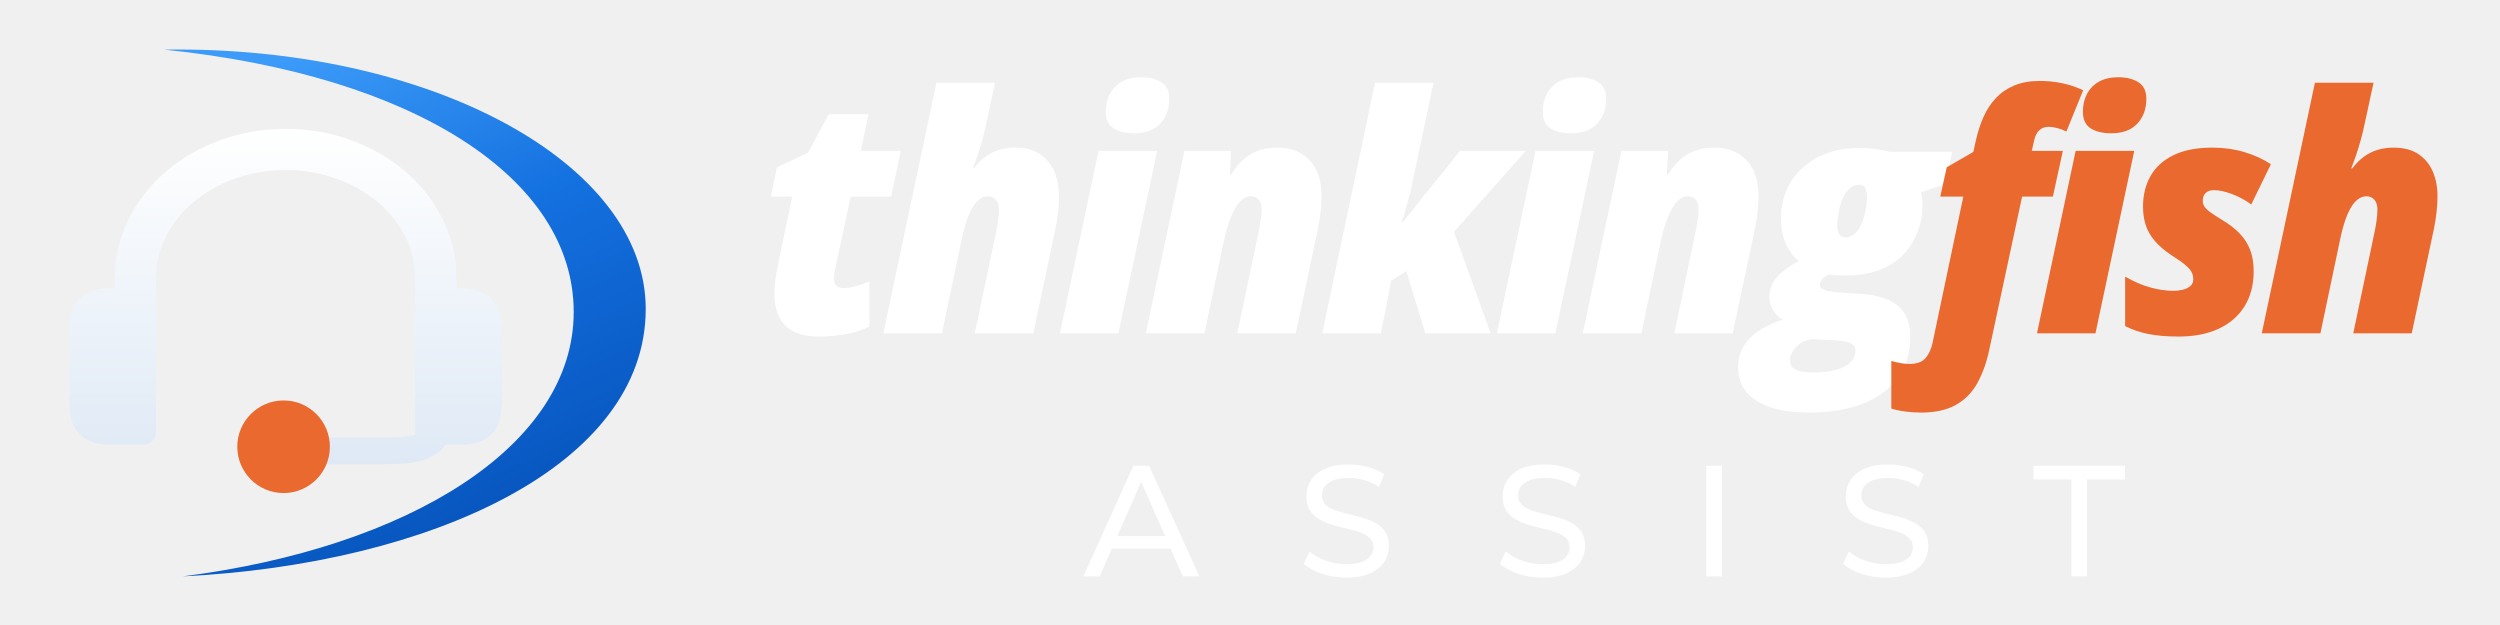
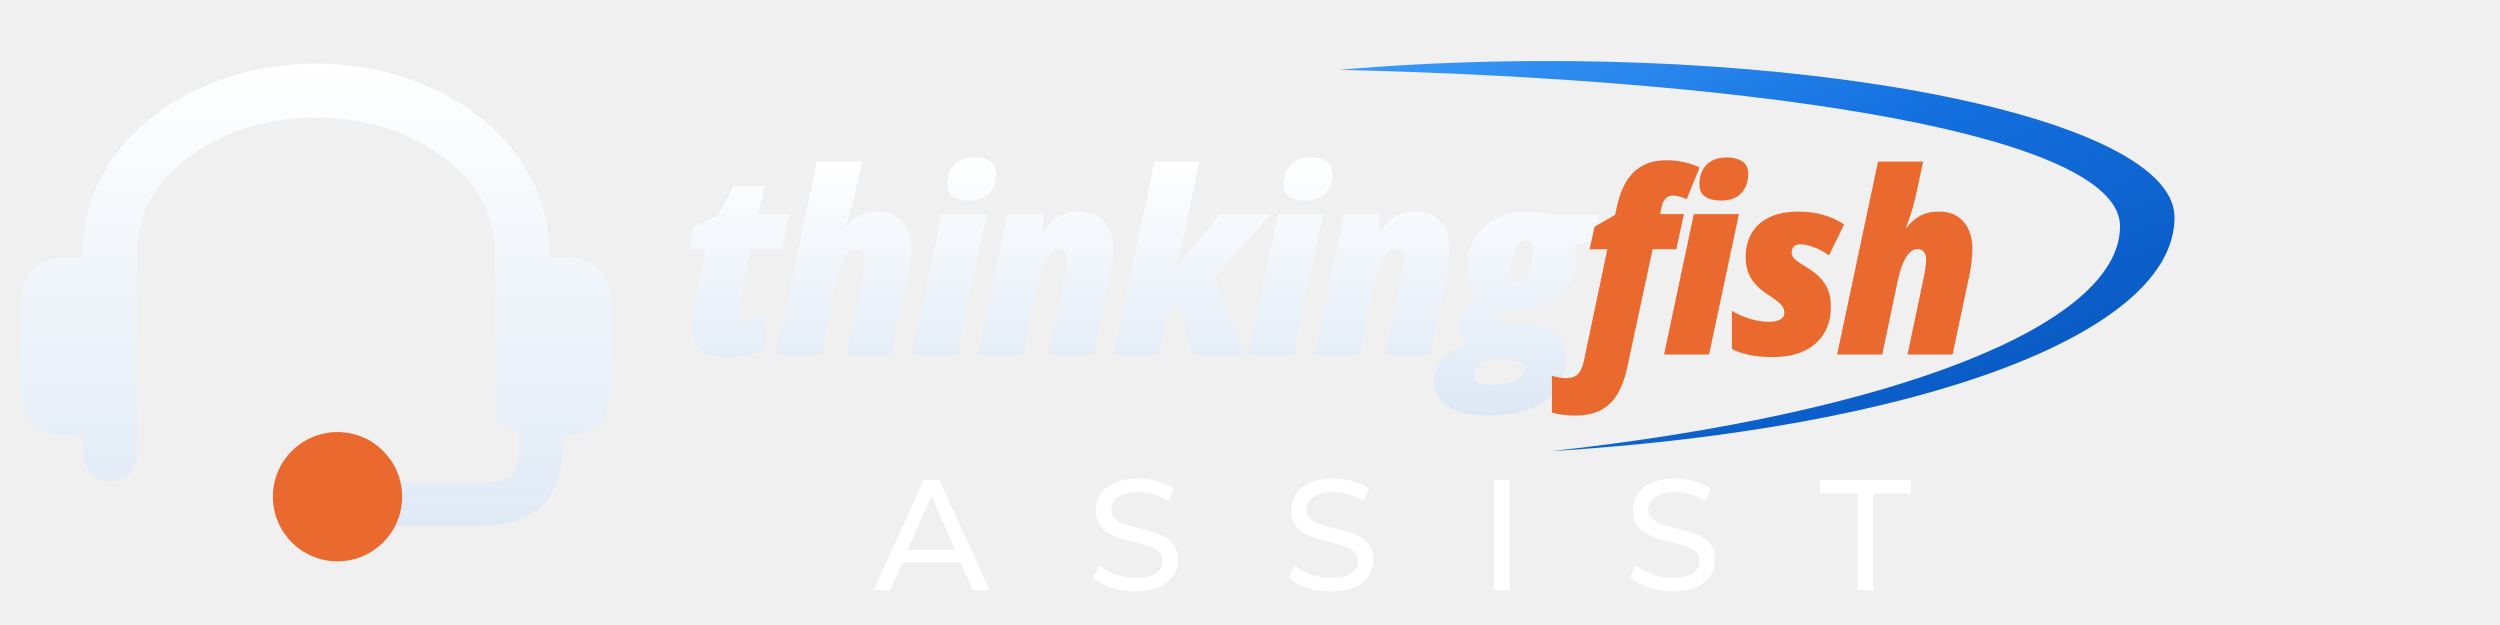
<svg xmlns="http://www.w3.org/2000/svg" viewBox="0 0 720 180" width="720" height="180">
  <defs>
-     <linearGradient id="khs" x1="0" y1="217" x2="0" y2="560" gradientUnits="userSpaceOnUse">
+     <linearGradient id="khs" x1="0" y1="188" x2="0" y2="660" gradientUnits="userSpaceOnUse">
      <stop offset="0" stop-color="#FFFFFF" />
      <stop offset="1" stop-color="#DDE8F5" />
    </linearGradient>
-     <linearGradient id="ksw" x1="0.3" y1="0" x2="0.7" y2="1">
+     <linearGradient id="ksw" x1="0" y1="0" x2="1" y2="1">
      <stop offset="0" stop-color="#3C9BF8" />
      <stop offset="0.4" stop-color="#1471E0" />
      <stop offset="1" stop-color="#0550B8" />
    </linearGradient>
+     <linearGradient id="kwm" x1="0" y1="0" x2="0" y2="1">
+       <stop offset="0" stop-color="#FFFFFF" />
+       <stop offset="1" stop-color="#DDE8F5" />
+     </linearGradient>
  </defs>
-   <g transform="translate(-30.33 -27.19) scale(0.2963)">
-     <path d="M 262 140 C 520 136, 730 250, 730 392 C 730 545, 520 640, 280 652 C 500 624, 660 525, 660 395 C 660 265, 505 165, 262 140 Z" fill="url(#ksw)" />
-     <path d="M 234.0 504 V 362 A 146.0 125.0 0 0 1 526.0 362 V 504" fill="none" stroke="url(#khs)" stroke-width="40" />
-     <path d="M 210 372 H 240 Q 254 372 254 386 V 510 Q 254 524 240 524 H 210 Q 170 524 170 484 V 412 Q 170 372 210 372 Z" fill="url(#khs)" />
-     <path d="M 520 372 H 550 Q 590 372 590 412 V 484 Q 590 524 550 524 H 520 Q 506 524 506 510 V 386 Q 506 372 520 372 Z" fill="url(#khs)" />
-     <path d="M 535 476 C 535 526, 514 530, 476 530 L 390 530" fill="none" stroke="url(#khs)" stroke-width="26" stroke-linecap="round" />
-     <circle cx="378" cy="526" r="45" fill="#EA692E" />
+   <g transform="translate(-33.09 -39.98) scale(0.31022)">
+     <path d="M 209.0 551 V 360 A 191.0 147.0 0 0 1 591.0 360 V 503" fill="none" stroke="url(#khs)" stroke-width="50" stroke-linecap="round" />
+     <path d="M 170 368 H 203 Q 219 368 219 384 V 517 Q 219 533 203 533 H 170 Q 126 533 126 489 V 412 Q 126 368 170 368 Z" fill="url(#khs)" />
+     <path d="M 597 368 H 630 Q 674 368 674 412 V 489 Q 674 533 630 533 H 597 Q 581 533 581 517 V 384 Q 581 368 597 368 Z" fill="url(#khs)" />
+     <path d="M 609 493 V 539 C 609 587, 587 597, 549 597 L 440 597" fill="none" stroke="url(#khs)" stroke-width="40" stroke-linecap="round" stroke-linejoin="round" />
+     <circle cx="420" cy="590" r="60" fill="#EA692E" />
  </g>
-   <path d="M235.87 96.928Q229.283 96.928 226.152 93.773Q223.021 90.619 223.021 84.449Q223.021 82.64 223.322 80.367Q223.624 78.094 224.134 75.868L228.17 56.617H222.0L223.763 48.174L232.716 43.999L238.653 32.912H250.157L247.884 43.442H259.435L256.652 56.617H245.008L240.787 76.239Q240.555 77.306 240.37 78.373Q240.184 79.44 240.184 80.135Q240.184 81.666 240.903 82.316Q241.622 82.965 242.967 82.965Q244.313 82.965 246.307 82.455Q248.302 81.944 250.389 81.063V94.052Q247.56 95.49 243.756 96.209Q239.952 96.928 235.87 96.928ZM254.394 96.0 269.702 23.82H286.587L283.943 36.02Q283.525 38.061 282.899 40.311Q282.273 42.561 281.554 44.672Q280.835 46.782 280.139 48.499H280.464Q281.994 46.458 283.804 45.136Q285.613 43.814 287.723 43.164Q289.834 42.515 292.339 42.515Q296.699 42.515 299.483 44.37Q302.266 46.226 303.634 49.38Q305.003 52.535 305.003 56.477Q305.003 58.704 304.725 61.139Q304.446 63.575 303.982 65.848L297.581 96.0H280.742L286.819 67.1Q287.143 65.616 287.422 63.76Q287.7 61.905 287.7 60.281Q287.7 58.565 286.842 57.544Q285.984 56.524 284.499 56.524Q283.061 56.524 281.716 57.684Q280.371 58.843 279.165 61.534Q277.959 64.224 276.985 68.817L271.279 96.0ZM305.25 96.0 316.383 43.442H333.268L322.088 96.0ZM326.634 38.386Q322.923 38.386 320.697 36.948Q318.47 35.51 318.47 32.17Q318.47 29.341 319.63 27.091Q320.79 24.841 323.063 23.542Q325.336 22.243 328.676 22.243Q332.155 22.243 334.451 23.681Q336.747 25.119 336.747 28.459Q336.747 32.82 334.149 35.603Q331.552 38.386 326.634 38.386ZM329.989 96.0 341.122 43.442H354.575L354.204 50.308H354.528Q356.152 47.617 358.124 45.901Q360.095 44.185 362.461 43.35Q364.827 42.515 367.749 42.515Q371.831 42.515 374.684 44.185Q377.537 45.855 379.068 48.963Q380.598 52.071 380.598 56.431Q380.598 58.565 380.343 60.954Q380.088 63.343 379.578 65.848L373.176 96.0H356.338L362.414 67.1Q362.739 65.57 363.041 63.644Q363.342 61.719 363.342 60.281Q363.342 58.426 362.507 57.475Q361.672 56.524 360.281 56.524Q358.564 56.524 357.103 58.101Q355.642 59.678 354.459 62.624Q353.276 65.57 352.395 69.791L346.874 96.0ZM380.799 96.0 396.014 23.82H412.853L406.591 53.462Q406.219 55.179 405.709 57.081Q405.199 58.982 404.689 60.768Q404.178 62.554 403.668 63.946H403.993L420.507 43.442H439.433L418.744 66.776L429.321 96.0H410.487L405.013 78.094L400.699 80.831L397.684 96.0ZM431.098 96.0 442.231 43.442H459.117L447.937 96.0ZM452.483 38.386Q448.772 38.386 446.545 36.948Q444.319 35.51 444.319 32.17Q444.319 29.341 445.478 27.091Q446.638 24.841 448.911 23.542Q451.184 22.243 454.524 22.243Q458.003 22.243 460.299 23.681Q462.596 25.119 462.596 28.459Q462.596 32.82 459.998 35.603Q457.4 38.386 452.483 38.386ZM455.838 96.0 466.971 43.442H480.423L480.052 50.308H480.377Q482.001 47.617 483.972 45.901Q485.944 44.185 488.309 43.35Q490.675 42.515 493.598 42.515Q497.68 42.515 500.533 44.185Q503.385 45.855 504.916 48.963Q506.447 52.071 506.447 56.431Q506.447 58.565 506.192 60.954Q505.937 63.343 505.427 65.848L499.025 96.0H482.186L488.263 67.1Q488.588 65.57 488.889 63.644Q489.191 61.719 489.191 60.281Q489.191 58.426 488.356 57.475Q487.521 56.524 486.129 56.524Q484.413 56.524 482.952 58.101Q481.49 59.678 480.307 62.624Q479.125 65.57 478.243 69.791L472.723 96.0ZM520.889 118.823Q511.193 118.823 505.882 115.413Q500.571 112.004 500.571 105.881Q500.571 101.01 503.841 97.531Q507.111 94.052 513.466 92.057Q511.843 91.176 510.706 89.436Q509.57 87.697 509.57 85.516Q509.57 82.269 511.797 79.787Q514.023 77.306 518.059 75.125Q515.6 73.177 514.255 70.023Q512.91 66.868 512.91 63.018Q512.91 58.24 514.789 54.158Q516.667 50.076 520.286 47.432Q523.022 45.112 526.896 43.86Q530.769 42.607 535.454 42.607Q538.052 42.607 540.464 42.979Q542.876 43.35 544.314 43.721H562.22L560.318 52.998L553.267 55.364Q553.453 56.199 553.569 57.15Q553.685 58.101 553.685 59.214Q553.685 63.297 552.108 67.147Q550.53 70.997 547.794 73.641Q544.964 76.424 540.928 77.862Q536.892 79.3 531.882 79.347Q529.934 79.347 528.751 79.277Q527.568 79.208 526.78 79.068Q525.62 79.579 524.878 80.344Q524.136 81.109 524.136 82.13Q524.136 82.779 524.832 83.197Q525.342 83.522 526.409 83.777Q527.476 84.032 529.006 84.171L536.568 84.681Q541.206 85.099 544.222 86.56Q547.237 88.021 548.698 90.573Q550.159 93.124 550.159 96.835Q550.159 102.819 547.562 107.249Q544.964 111.679 540.279 114.416Q536.66 116.596 531.767 117.71Q526.873 118.823 520.889 118.823ZM522.141 107.272Q524.646 107.272 527.012 106.901Q529.378 106.53 531.094 105.649Q532.578 104.86 533.483 103.677Q534.387 102.494 534.387 100.871Q534.387 100.36 534.179 99.943Q533.97 99.525 533.552 99.247Q532.81 98.644 531.442 98.366Q530.073 98.087 528.218 97.995L522.141 97.67Q520.1 97.856 518.616 98.83Q517.131 99.804 516.319 101.149Q515.508 102.494 515.508 103.886Q515.508 105.649 517.154 106.46Q518.801 107.272 522.141 107.272ZM531.604 68.353Q533.181 68.353 534.434 67.077Q535.686 65.801 536.498 63.552Q537.31 61.302 537.588 58.472Q537.727 57.266 537.681 56.338Q537.635 55.411 537.403 54.761Q537.217 53.926 536.707 53.578Q536.197 53.23 535.362 53.23Q533.877 53.23 532.787 54.158Q531.697 55.086 530.955 56.617Q530.213 58.147 529.795 59.887Q529.378 61.627 529.238 63.204Q529.099 64.363 529.122 65.222Q529.146 66.08 529.378 66.729Q529.841 68.353 531.604 68.353Z" fill="#FFFFFF" />
-   <path d="M553.236 118.823Q551.056 118.823 548.736 118.521Q546.417 118.22 544.7 117.663V103.932Q545.814 104.303 547.275 104.559Q548.736 104.814 549.849 104.814Q553.097 104.814 554.535 103.167Q555.973 101.52 556.576 98.737L565.436 56.617H558.802L560.658 48.174L568.312 43.767L569.054 40.427Q569.889 36.716 571.281 33.608Q572.672 30.5 574.876 28.181Q577.079 25.861 580.187 24.586Q583.295 23.31 587.516 23.31Q590.856 23.31 594.08 24.006Q597.304 24.702 599.948 26.001L595.124 37.876Q593.918 37.273 592.55 36.902Q591.181 36.531 589.975 36.531Q588.305 36.531 587.285 37.551Q586.264 38.572 585.893 40.195L585.151 43.442H594.104L591.227 56.617H582.367L572.858 100.964Q571.698 106.345 569.448 110.38Q567.199 114.416 563.279 116.619Q559.359 118.823 553.236 118.823ZM586.65 96.0 597.783 43.442H614.668L603.489 96.0ZM608.035 38.386Q604.324 38.386 602.097 36.948Q599.87 35.51 599.87 32.17Q599.87 29.341 601.03 27.091Q602.19 24.841 604.463 23.542Q606.736 22.243 610.076 22.243Q613.555 22.243 615.851 23.681Q618.147 25.119 618.147 28.459Q618.147 32.82 615.55 35.603Q612.952 38.386 608.035 38.386ZM627.486 96.928Q622.337 96.928 618.672 96.186Q615.008 95.443 612.039 93.913V79.671Q615.75 81.805 619.252 82.779Q622.755 83.754 626.002 83.754Q627.208 83.754 628.507 83.475Q629.806 83.197 630.733 82.455Q631.661 81.713 631.661 80.414Q631.661 79.44 631.267 78.535Q630.872 77.63 629.527 76.447Q628.182 75.265 625.445 73.548Q622.383 71.507 620.551 69.35Q618.719 67.193 617.953 64.781Q617.188 62.369 617.188 59.493Q617.188 54.529 619.345 50.702Q621.502 46.875 625.955 44.695Q630.409 42.515 637.135 42.515Q642.006 42.515 646.273 43.767Q650.541 45.02 654.02 47.293L648.361 58.89Q645.856 57.034 642.841 55.898Q639.825 54.761 637.645 54.761Q636.114 54.761 635.256 55.55Q634.398 56.338 634.398 57.823Q634.398 58.704 634.862 59.47Q635.326 60.235 636.555 61.116Q637.784 61.998 639.964 63.343Q643.026 65.152 645.044 67.263Q647.062 69.373 648.059 72.017Q649.057 74.662 649.057 78.094Q649.057 83.939 646.459 88.16Q643.861 92.382 639.014 94.655Q634.166 96.928 627.486 96.928ZM651.391 96.0 666.699 23.82H683.584L680.94 36.02Q680.522 38.061 679.896 40.311Q679.27 42.561 678.551 44.672Q677.832 46.782 677.136 48.499H677.461Q678.992 46.458 680.801 45.136Q682.61 43.814 684.72 43.164Q686.831 42.515 689.336 42.515Q693.697 42.515 696.48 44.37Q699.263 46.226 700.632 49.38Q702 52.535 702 56.477Q702 58.704 701.722 61.139Q701.443 63.575 700.979 65.848L694.578 96.0H677.739L683.816 67.1Q684.141 65.616 684.419 63.76Q684.697 61.905 684.697 60.281Q684.697 58.565 683.839 57.544Q682.981 56.524 681.497 56.524Q680.059 56.524 678.713 57.684Q677.368 58.843 676.162 61.534Q674.956 64.224 673.982 68.817L668.276 96.0Z" fill="#EA692E" />
-   <path d="M312.0 166.0 326.433 134.129H330.941L345.419 166.0H340.639L327.754 136.678H329.575L316.69 166.0ZM318.147 158.032 319.376 154.39H337.315L338.635 158.032ZM387.672 166.364Q384.029 166.364 380.705 165.249Q377.382 164.133 375.469 162.358L377.154 158.806Q378.975 160.4 381.798 161.447Q384.621 162.494 387.672 162.494Q390.449 162.494 392.179 161.857Q393.909 161.219 394.729 160.104Q395.548 158.988 395.548 157.577Q395.548 155.938 394.478 154.936Q393.408 153.934 391.701 153.32Q389.994 152.705 387.945 152.25Q385.896 151.795 383.824 151.18Q381.753 150.565 380.045 149.609Q378.338 148.653 377.291 147.037Q376.243 145.42 376.243 142.871Q376.243 140.412 377.541 138.34Q378.839 136.269 381.548 135.017Q384.257 133.764 388.446 133.764Q391.223 133.764 393.955 134.493Q396.687 135.221 398.69 136.587L397.187 140.23Q395.139 138.864 392.862 138.249Q390.586 137.635 388.446 137.635Q385.759 137.635 384.029 138.317Q382.299 139 381.502 140.139Q380.705 141.277 380.705 142.688Q380.705 144.373 381.775 145.375Q382.845 146.376 384.553 146.968Q386.26 147.56 388.309 148.038Q390.358 148.516 392.43 149.108Q394.501 149.7 396.209 150.656Q397.916 151.612 398.963 153.206Q400.01 154.8 400.01 157.304Q400.01 159.717 398.69 161.788Q397.37 163.86 394.615 165.112Q391.86 166.364 387.672 166.364ZM444.175 166.364Q440.532 166.364 437.209 165.249Q433.885 164.133 431.973 162.358L433.657 158.806Q435.479 160.4 438.301 161.447Q441.124 162.494 444.175 162.494Q446.952 162.494 448.682 161.857Q450.413 161.219 451.232 160.104Q452.052 158.988 452.052 157.577Q452.052 155.938 450.982 154.936Q449.912 153.934 448.204 153.32Q446.497 152.705 444.448 152.25Q442.399 151.795 440.328 151.18Q438.256 150.565 436.548 149.609Q434.841 148.653 433.794 147.037Q432.747 145.42 432.747 142.871Q432.747 140.412 434.044 138.34Q435.342 136.269 438.051 135.017Q440.76 133.764 444.949 133.764Q447.726 133.764 450.458 134.493Q453.19 135.221 455.193 136.587L453.691 140.23Q451.642 138.864 449.365 138.249Q447.089 137.635 444.949 137.635Q442.263 137.635 440.532 138.317Q438.802 139 438.005 140.139Q437.209 141.277 437.209 142.688Q437.209 144.373 438.279 145.375Q439.349 146.376 441.056 146.968Q442.763 147.56 444.812 148.038Q446.861 148.516 448.933 149.108Q451.004 149.7 452.712 150.656Q454.419 151.612 455.466 153.206Q456.514 154.8 456.514 157.304Q456.514 159.717 455.193 161.788Q453.873 163.86 451.118 165.112Q448.364 166.364 444.175 166.364ZM491.39 166.0V134.129H495.943V166.0ZM543.021 166.364Q539.379 166.364 536.055 165.249Q532.732 164.133 530.819 162.358L532.504 158.806Q534.325 160.4 537.148 161.447Q539.971 162.494 543.021 162.494Q545.799 162.494 547.529 161.857Q549.259 161.219 550.079 160.104Q550.898 158.988 550.898 157.577Q550.898 155.938 549.828 154.936Q548.758 153.934 547.051 153.32Q545.343 152.705 543.295 152.25Q541.246 151.795 539.174 151.18Q537.102 150.565 535.395 149.609Q533.688 148.653 532.64 147.037Q531.593 145.42 531.593 142.871Q531.593 140.412 532.891 138.34Q534.188 136.269 536.898 135.017Q539.607 133.764 543.795 133.764Q546.573 133.764 549.305 134.493Q552.036 135.221 554.04 136.587L552.537 140.23Q550.488 138.864 548.212 138.249Q545.935 137.635 543.795 137.635Q541.109 137.635 539.379 138.317Q537.649 139 536.852 140.139Q536.055 141.277 536.055 142.688Q536.055 144.373 537.125 145.375Q538.195 146.376 539.903 146.968Q541.61 147.56 543.659 148.038Q545.708 148.516 547.779 149.108Q549.851 149.7 551.558 150.656Q553.266 151.612 554.313 153.206Q555.36 154.8 555.36 157.304Q555.36 159.717 554.04 161.788Q552.719 163.86 549.965 165.112Q547.21 166.364 543.021 166.364ZM596.565 166.0V138.09H585.638V134.129H612.0V138.09H601.073V166.0Z" fill="#FFFFFF" />
+   <g transform="translate(147.9 -266.4) scale(0.5062)">
+     <path d="M 470 566 C 700 546, 945 588, 945 650 C 945 716, 800 770, 590 783 C 782 762, 914 712, 914 655 C 914 604, 720 572, 470 566 Z" fill="url(#ksw)" />
+     <path d="M121.094 729.411Q111.076 729.411 106.314 724.614Q101.552 719.816 101.552 710.433Q101.552 707.682 102.011 704.225Q102.469 700.768 103.245 697.382L109.383 668.104H100.0L102.681 655.265L116.297 648.915L125.327 632.054H142.823L139.366 648.069H156.932L152.7 668.104H134.992L128.572 697.946Q128.219 699.569 127.937 701.192Q127.655 702.814 127.655 703.872Q127.655 706.201 128.748 707.188Q129.842 708.176 131.888 708.176Q133.934 708.176 136.967 707.4Q140.001 706.624 143.176 705.283V725.037Q138.872 727.224 133.087 728.317Q127.302 729.411 121.094 729.411ZM149.265 728.0 172.546 618.227H198.226L194.205 636.781Q193.57 639.885 192.617 643.307Q191.665 646.728 190.571 649.938Q189.478 653.148 188.42 655.759H188.913Q191.242 652.654 193.993 650.644Q196.744 648.633 199.954 647.645Q203.164 646.658 206.974 646.658Q213.605 646.658 217.838 649.48Q222.071 652.302 224.152 657.099Q226.233 661.896 226.233 667.893Q226.233 671.279 225.81 674.983Q225.387 678.687 224.681 682.144L214.946 728.0H189.337L198.579 684.048Q199.072 681.791 199.496 678.969Q199.919 676.147 199.919 673.678Q199.919 671.068 198.614 669.515Q197.309 667.963 195.051 667.963Q192.864 667.963 190.818 669.727Q188.772 671.491 186.938 675.583Q185.104 679.674 183.622 686.659L174.945 728.0ZM226.609 728.0 243.54 648.069H269.22L252.218 728.0ZM259.132 640.379Q253.488 640.379 250.101 638.192Q246.715 636.005 246.715 630.926Q246.715 626.622 248.479 623.2Q250.242 619.779 253.699 617.804Q257.156 615.828 262.236 615.828Q267.527 615.828 271.019 618.015Q274.511 620.202 274.511 625.282Q274.511 631.913 270.56 636.146Q266.61 640.379 259.132 640.379ZM264.234 728.0 281.165 648.069H301.624L301.06 658.51H301.554Q304.023 654.418 307.021 651.808Q310.019 649.198 313.617 647.928Q317.215 646.658 321.66 646.658Q327.868 646.658 332.207 649.198Q336.546 651.737 338.874 656.464Q341.202 661.191 341.202 667.822Q341.202 671.068 340.814 674.701Q340.426 678.334 339.65 682.144L329.914 728.0H304.305L313.547 684.048Q314.041 681.72 314.499 678.793Q314.958 675.865 314.958 673.678Q314.958 670.856 313.688 669.41Q312.418 667.963 310.302 667.963Q307.691 667.963 305.469 670.362Q303.247 672.761 301.448 677.24Q299.649 681.72 298.308 688.14L289.913 728.0ZM341.507 728.0 364.646 618.227H390.255L380.731 663.307Q380.167 665.917 379.391 668.81Q378.615 671.702 377.839 674.419Q377.063 677.135 376.287 679.251H376.781L401.896 648.069H430.68L399.215 683.555L415.3 728.0H386.658L378.333 700.768L371.772 704.931L367.186 728.0ZM418.004 728.0 434.935 648.069H460.615L443.613 728.0ZM450.526 640.379Q444.882 640.379 441.496 638.192Q438.11 636.005 438.11 630.926Q438.11 626.622 439.874 623.2Q441.637 619.779 445.094 617.804Q448.551 615.828 453.63 615.828Q458.922 615.828 462.414 618.015Q465.906 620.202 465.906 625.282Q465.906 631.913 461.955 636.146Q458.004 640.379 450.526 640.379ZM455.628 728.0 472.56 648.069H493.019L492.455 658.51H492.948Q495.418 654.418 498.416 651.808Q501.414 649.198 505.012 647.928Q508.61 646.658 513.055 646.658Q519.263 646.658 523.602 649.198Q527.94 651.737 530.268 656.464Q532.597 661.191 532.597 667.822Q532.597 671.068 532.209 674.701Q531.821 678.334 531.045 682.144L521.309 728.0H495.7L504.942 684.048Q505.435 681.72 505.894 678.793Q506.353 675.865 506.353 673.678Q506.353 670.856 505.083 669.41Q503.813 667.963 501.696 667.963Q499.086 667.963 496.864 670.362Q494.642 672.761 492.843 677.24Q491.044 681.72 489.703 688.14L481.308 728.0ZM554.56 762.71Q539.815 762.71 531.737 757.524Q523.66 752.339 523.66 743.027Q523.66 735.619 528.633 730.328Q533.607 725.037 543.272 722.003Q540.803 720.663 539.074 718.017Q537.346 715.372 537.346 712.056Q537.346 707.118 540.732 703.343Q544.119 699.569 550.256 696.253Q546.517 693.29 544.471 688.493Q542.425 683.696 542.425 677.84Q542.425 670.574 545.283 664.365Q548.14 658.157 553.643 654.136Q557.805 650.609 563.696 648.704Q569.586 646.799 576.712 646.799Q580.663 646.799 584.331 647.363Q588 647.928 590.187 648.492H617.418L614.526 662.602L603.802 666.2Q604.085 667.47 604.261 668.916Q604.437 670.362 604.437 672.055Q604.437 678.263 602.039 684.119Q599.64 689.974 595.478 693.996Q591.174 698.229 585.037 700.416Q578.899 702.603 571.28 702.673Q568.317 702.673 566.518 702.567Q564.719 702.462 563.519 702.25Q561.756 703.026 560.627 704.19Q559.498 705.354 559.498 706.906Q559.498 707.894 560.556 708.529Q561.332 709.023 562.955 709.411Q564.578 709.799 566.906 710.01L578.405 710.786Q585.46 711.421 590.045 713.643Q594.631 715.866 596.853 719.746Q599.076 723.626 599.076 729.27Q599.076 738.371 595.125 745.108Q591.174 751.845 584.049 756.008Q578.546 759.323 571.103 761.017Q563.66 762.71 554.56 762.71ZM556.464 745.143Q560.274 745.143 563.872 744.579Q567.47 744.014 570.08 742.674Q572.338 741.475 573.714 739.676Q575.089 737.877 575.089 735.408Q575.089 734.632 574.772 733.997Q574.454 733.362 573.819 732.938Q572.691 732.021 570.609 731.598Q568.528 731.175 565.706 731.034L556.464 730.54Q553.36 730.822 551.103 732.303Q548.845 733.785 547.611 735.831Q546.376 737.877 546.376 739.993Q546.376 742.674 548.881 743.909Q551.385 745.143 556.464 745.143ZM570.856 685.953Q573.255 685.953 575.16 684.013Q577.065 682.073 578.299 678.651Q579.534 675.23 579.957 670.926Q580.169 669.092 580.098 667.681Q580.028 666.27 579.675 665.283Q579.393 664.013 578.617 663.484Q577.841 662.954 576.571 662.954Q574.313 662.954 572.655 664.365Q570.997 665.776 569.869 668.104Q568.74 670.433 568.105 673.078Q567.47 675.724 567.258 678.122Q567.047 679.886 567.082 681.191Q567.117 682.496 567.47 683.484Q568.175 685.953 570.856 685.953Z" fill="url(#kwm)" />
+     <path d="M603.754 762.71Q600.439 762.71 596.911 762.251Q593.384 761.793 590.774 760.946V740.064Q592.467 740.628 594.689 741.016Q596.911 741.404 598.604 741.404Q603.543 741.404 605.73 738.9Q607.917 736.395 608.834 732.162L622.309 668.104H612.22L615.042 655.265L626.683 648.563L627.811 643.483Q629.081 637.839 631.198 633.113Q633.314 628.386 636.665 624.858Q640.016 621.331 644.743 619.391Q649.47 617.451 655.89 617.451Q660.969 617.451 665.872 618.509Q670.775 619.567 674.797 621.543L667.46 639.603Q665.625 638.686 663.544 638.121Q661.463 637.557 659.629 637.557Q657.089 637.557 655.537 639.109Q653.985 640.661 653.42 643.13L652.292 648.069H665.907L661.533 668.104H648.059L633.596 735.549Q631.833 743.732 628.411 749.87Q624.989 756.008 619.028 759.359Q613.067 762.71 603.754 762.71ZM654.572 728.0 671.503 648.069H697.183L680.181 728.0ZM687.095 640.379Q681.451 640.379 678.064 638.192Q674.678 636.005 674.678 630.926Q674.678 626.622 676.442 623.2Q678.205 619.779 681.662 617.804Q685.119 615.828 690.199 615.828Q695.49 615.828 698.982 618.015Q702.474 620.202 702.474 625.282Q702.474 631.913 698.523 636.146Q694.573 640.379 687.095 640.379ZM716.677 729.411Q708.846 729.411 703.273 728.282Q697.699 727.153 693.184 724.825V703.167Q698.828 706.412 704.155 707.894Q709.481 709.375 714.419 709.375Q716.254 709.375 718.229 708.952Q720.204 708.529 721.615 707.4Q723.026 706.271 723.026 704.296Q723.026 702.814 722.427 701.439Q721.827 700.063 719.781 698.264Q717.735 696.465 713.573 693.855Q708.917 690.75 706.13 687.47Q703.343 684.19 702.179 680.521Q701.015 676.852 701.015 672.478Q701.015 664.93 704.296 659.11Q707.576 653.289 714.349 649.974Q721.121 646.658 731.351 646.658Q738.758 646.658 745.249 648.563Q751.739 650.467 757.03 653.924L748.424 671.561Q744.614 668.739 740.028 667.011Q735.443 665.283 732.127 665.283Q729.799 665.283 728.494 666.482Q727.189 667.681 727.189 669.939Q727.189 671.279 727.894 672.443Q728.6 673.607 730.469 674.948Q732.339 676.288 735.654 678.334Q740.311 681.085 743.379 684.295Q746.448 687.505 747.965 691.527Q749.482 695.548 749.482 700.768Q749.482 709.657 745.531 716.077Q741.58 722.497 734.208 725.954Q726.836 729.411 716.677 729.411ZM753.032 728.0 776.313 618.227H801.992L797.971 636.781Q797.336 639.885 796.384 643.307Q795.431 646.728 794.338 649.938Q793.244 653.148 792.186 655.759H792.68Q795.008 652.654 797.759 650.644Q800.511 648.633 803.721 647.645Q806.931 646.658 810.74 646.658Q817.372 646.658 821.605 649.48Q825.838 652.302 827.919 657.099Q830.0 661.896 830.0 667.893Q830.0 671.279 829.577 674.983Q829.153 678.687 828.448 682.144L818.712 728.0H793.103L802.345 684.048Q802.839 681.791 803.262 678.969Q803.685 676.147 803.685 673.678Q803.685 671.068 802.38 669.515Q801.075 667.963 798.818 667.963Q796.631 667.963 794.585 669.727Q792.539 671.491 790.705 675.583Q788.87 679.674 787.389 686.659L778.711 728.0Z" fill="#EA692E" />
+     <path d="M205.0 862.0 233.385 799.32H242.25L270.725 862.0H261.323L235.982 804.334H239.564L214.223 862.0ZM217.088 846.33 219.506 839.166H254.786L257.383 846.33ZM353.821 862.716Q346.657 862.716 340.121 860.523Q333.584 858.329 329.823 854.837L333.136 847.852Q336.718 850.986 342.27 853.046Q347.821 855.105 353.821 855.105Q359.283 855.105 362.686 853.852Q366.088 852.598 367.7 850.404Q369.312 848.21 369.312 845.435Q369.312 842.211 367.207 840.241Q365.103 838.271 361.745 837.062Q358.387 835.853 354.358 834.958Q350.329 834.063 346.254 832.854Q342.18 831.645 338.822 829.764Q335.464 827.884 333.405 824.705Q331.345 821.526 331.345 816.512Q331.345 811.677 333.897 807.603Q336.449 803.528 341.777 801.066Q347.105 798.603 355.343 798.603Q360.805 798.603 366.178 800.036Q371.55 801.469 375.49 804.155L372.535 811.319Q368.506 808.632 364.029 807.423Q359.552 806.215 355.343 806.215Q350.06 806.215 346.657 807.558Q343.255 808.901 341.688 811.139Q340.121 813.378 340.121 816.154Q340.121 819.467 342.225 821.437Q344.329 823.407 347.687 824.571Q351.045 825.735 355.074 826.675Q359.104 827.615 363.178 828.779Q367.252 829.944 370.61 831.824Q373.968 833.704 376.027 836.838Q378.087 839.972 378.087 844.897Q378.087 849.643 375.49 853.717Q372.893 857.791 367.476 860.254Q362.059 862.716 353.821 862.716ZM464.944 862.716Q457.78 862.716 451.244 860.523Q444.707 858.329 440.946 854.837L444.259 847.852Q447.841 850.986 453.393 853.046Q458.944 855.105 464.944 855.105Q470.406 855.105 473.809 853.852Q477.211 852.598 478.823 850.404Q480.435 848.21 480.435 845.435Q480.435 842.211 478.331 840.241Q476.226 838.271 472.868 837.062Q469.511 835.853 465.481 834.958Q461.452 834.063 457.377 832.854Q453.303 831.645 449.945 829.764Q446.587 827.884 444.528 824.705Q442.469 821.526 442.469 816.512Q442.469 811.677 445.02 807.603Q447.572 803.528 452.9 801.066Q458.228 798.603 466.466 798.603Q471.928 798.603 477.301 800.036Q482.673 801.469 486.613 804.155L483.658 811.319Q479.629 808.632 475.152 807.423Q470.675 806.215 466.466 806.215Q461.183 806.215 457.78 807.558Q454.378 808.901 452.811 811.139Q451.244 813.378 451.244 816.154Q451.244 819.467 453.348 821.437Q455.452 823.407 458.81 824.571Q462.168 825.735 466.197 826.675Q470.227 827.615 474.301 828.779Q478.375 829.944 481.733 831.824Q485.091 833.704 487.151 836.838Q489.21 839.972 489.21 844.897Q489.21 849.643 486.613 853.717Q484.017 857.791 478.599 860.254Q473.182 862.716 464.944 862.716ZM557.8 862.0V799.32H566.754V862.0ZM659.342 862.716Q652.179 862.716 645.642 860.523Q639.105 858.329 635.345 854.837L638.658 847.852Q642.239 850.986 647.791 853.046Q653.343 855.105 659.342 855.105Q664.804 855.105 668.207 853.852Q671.61 852.598 673.221 850.404Q674.833 848.21 674.833 845.435Q674.833 842.211 672.729 840.241Q670.625 838.271 667.267 837.062Q663.909 835.853 659.879 834.958Q655.85 834.063 651.776 832.854Q647.701 831.645 644.344 829.764Q640.986 827.884 638.926 824.705Q636.867 821.526 636.867 816.512Q636.867 811.677 639.419 807.603Q641.971 803.528 647.299 801.066Q652.626 798.603 660.864 798.603Q666.326 798.603 671.699 800.036Q677.072 801.469 681.012 804.155L678.057 811.319Q674.027 808.632 669.55 807.423Q665.073 806.215 660.864 806.215Q655.581 806.215 652.179 807.558Q648.776 808.901 647.209 811.139Q645.642 813.378 645.642 816.154Q645.642 819.467 647.746 821.437Q649.851 823.407 653.208 824.571Q656.566 825.735 660.596 826.675Q664.625 827.615 668.699 828.779Q672.774 829.944 676.131 831.824Q679.489 833.704 681.549 836.838Q683.608 839.972 683.608 844.897Q683.608 849.643 681.012 853.717Q678.415 857.791 672.997 860.254Q667.58 862.716 659.342 862.716ZM764.645 862.0V807.11H743.154V799.32H795.0V807.11H773.51V862.0Z" fill="#FFFFFF" />
+   </g>
</svg>
